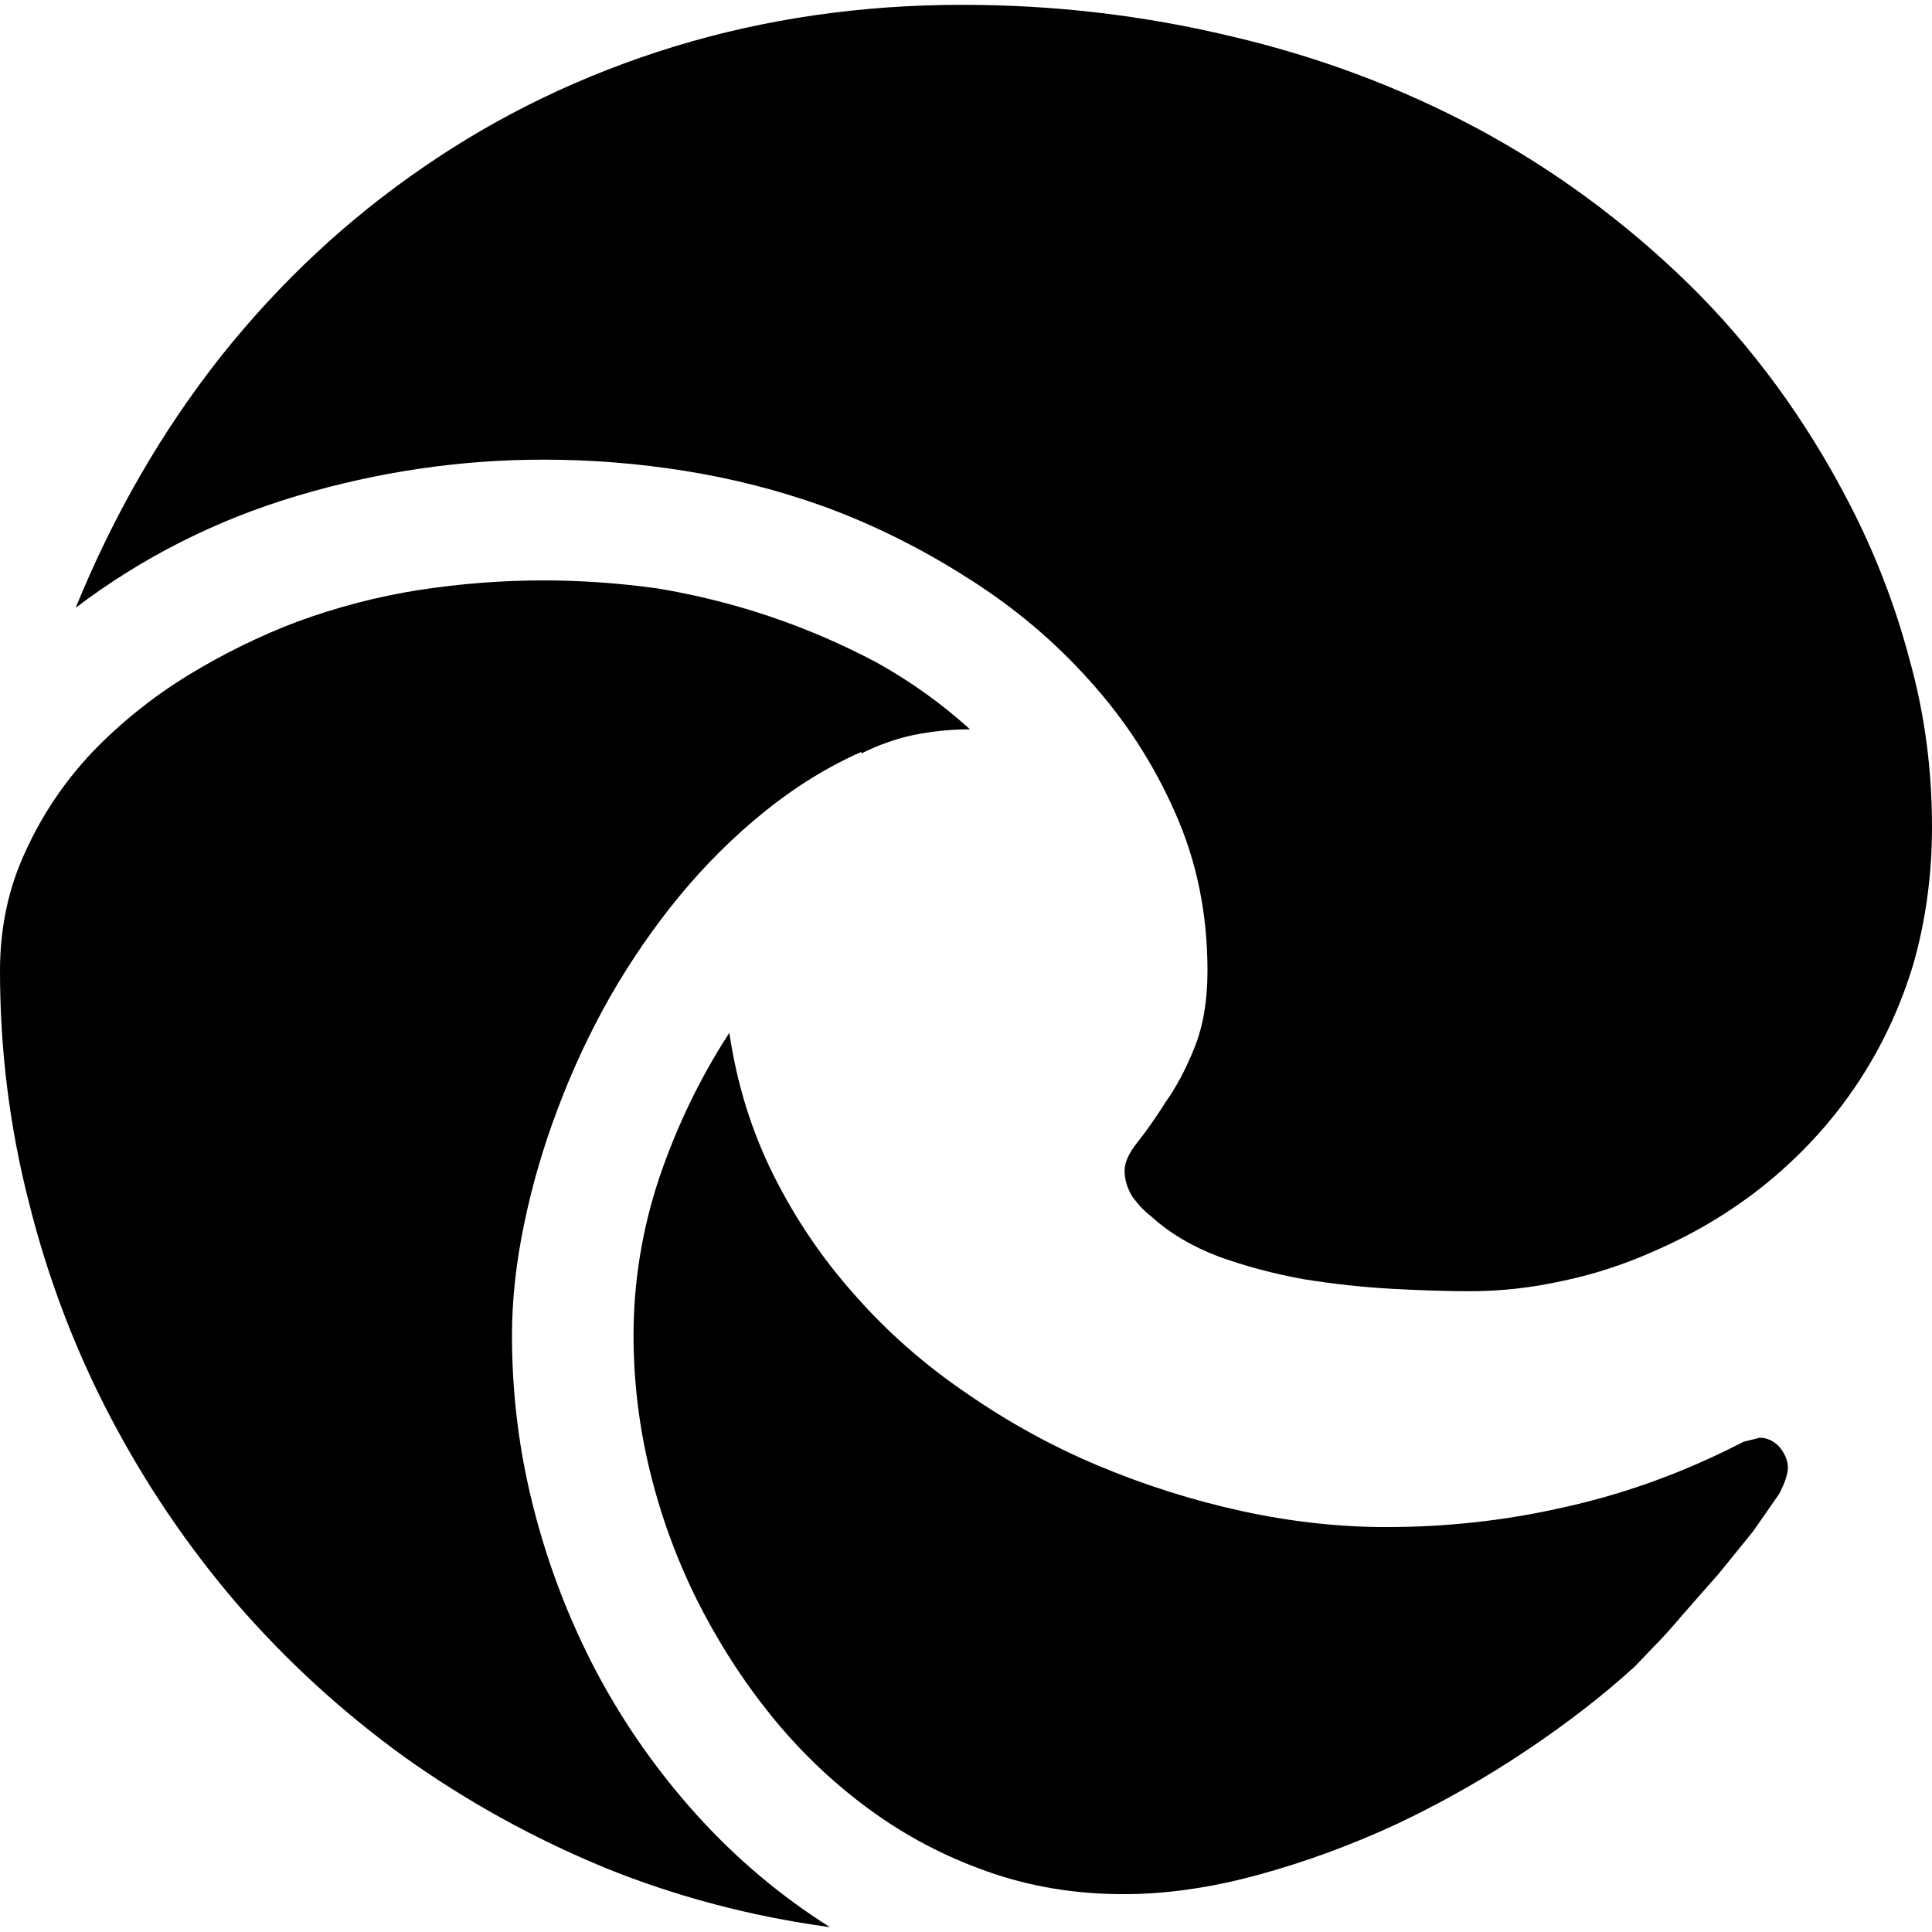
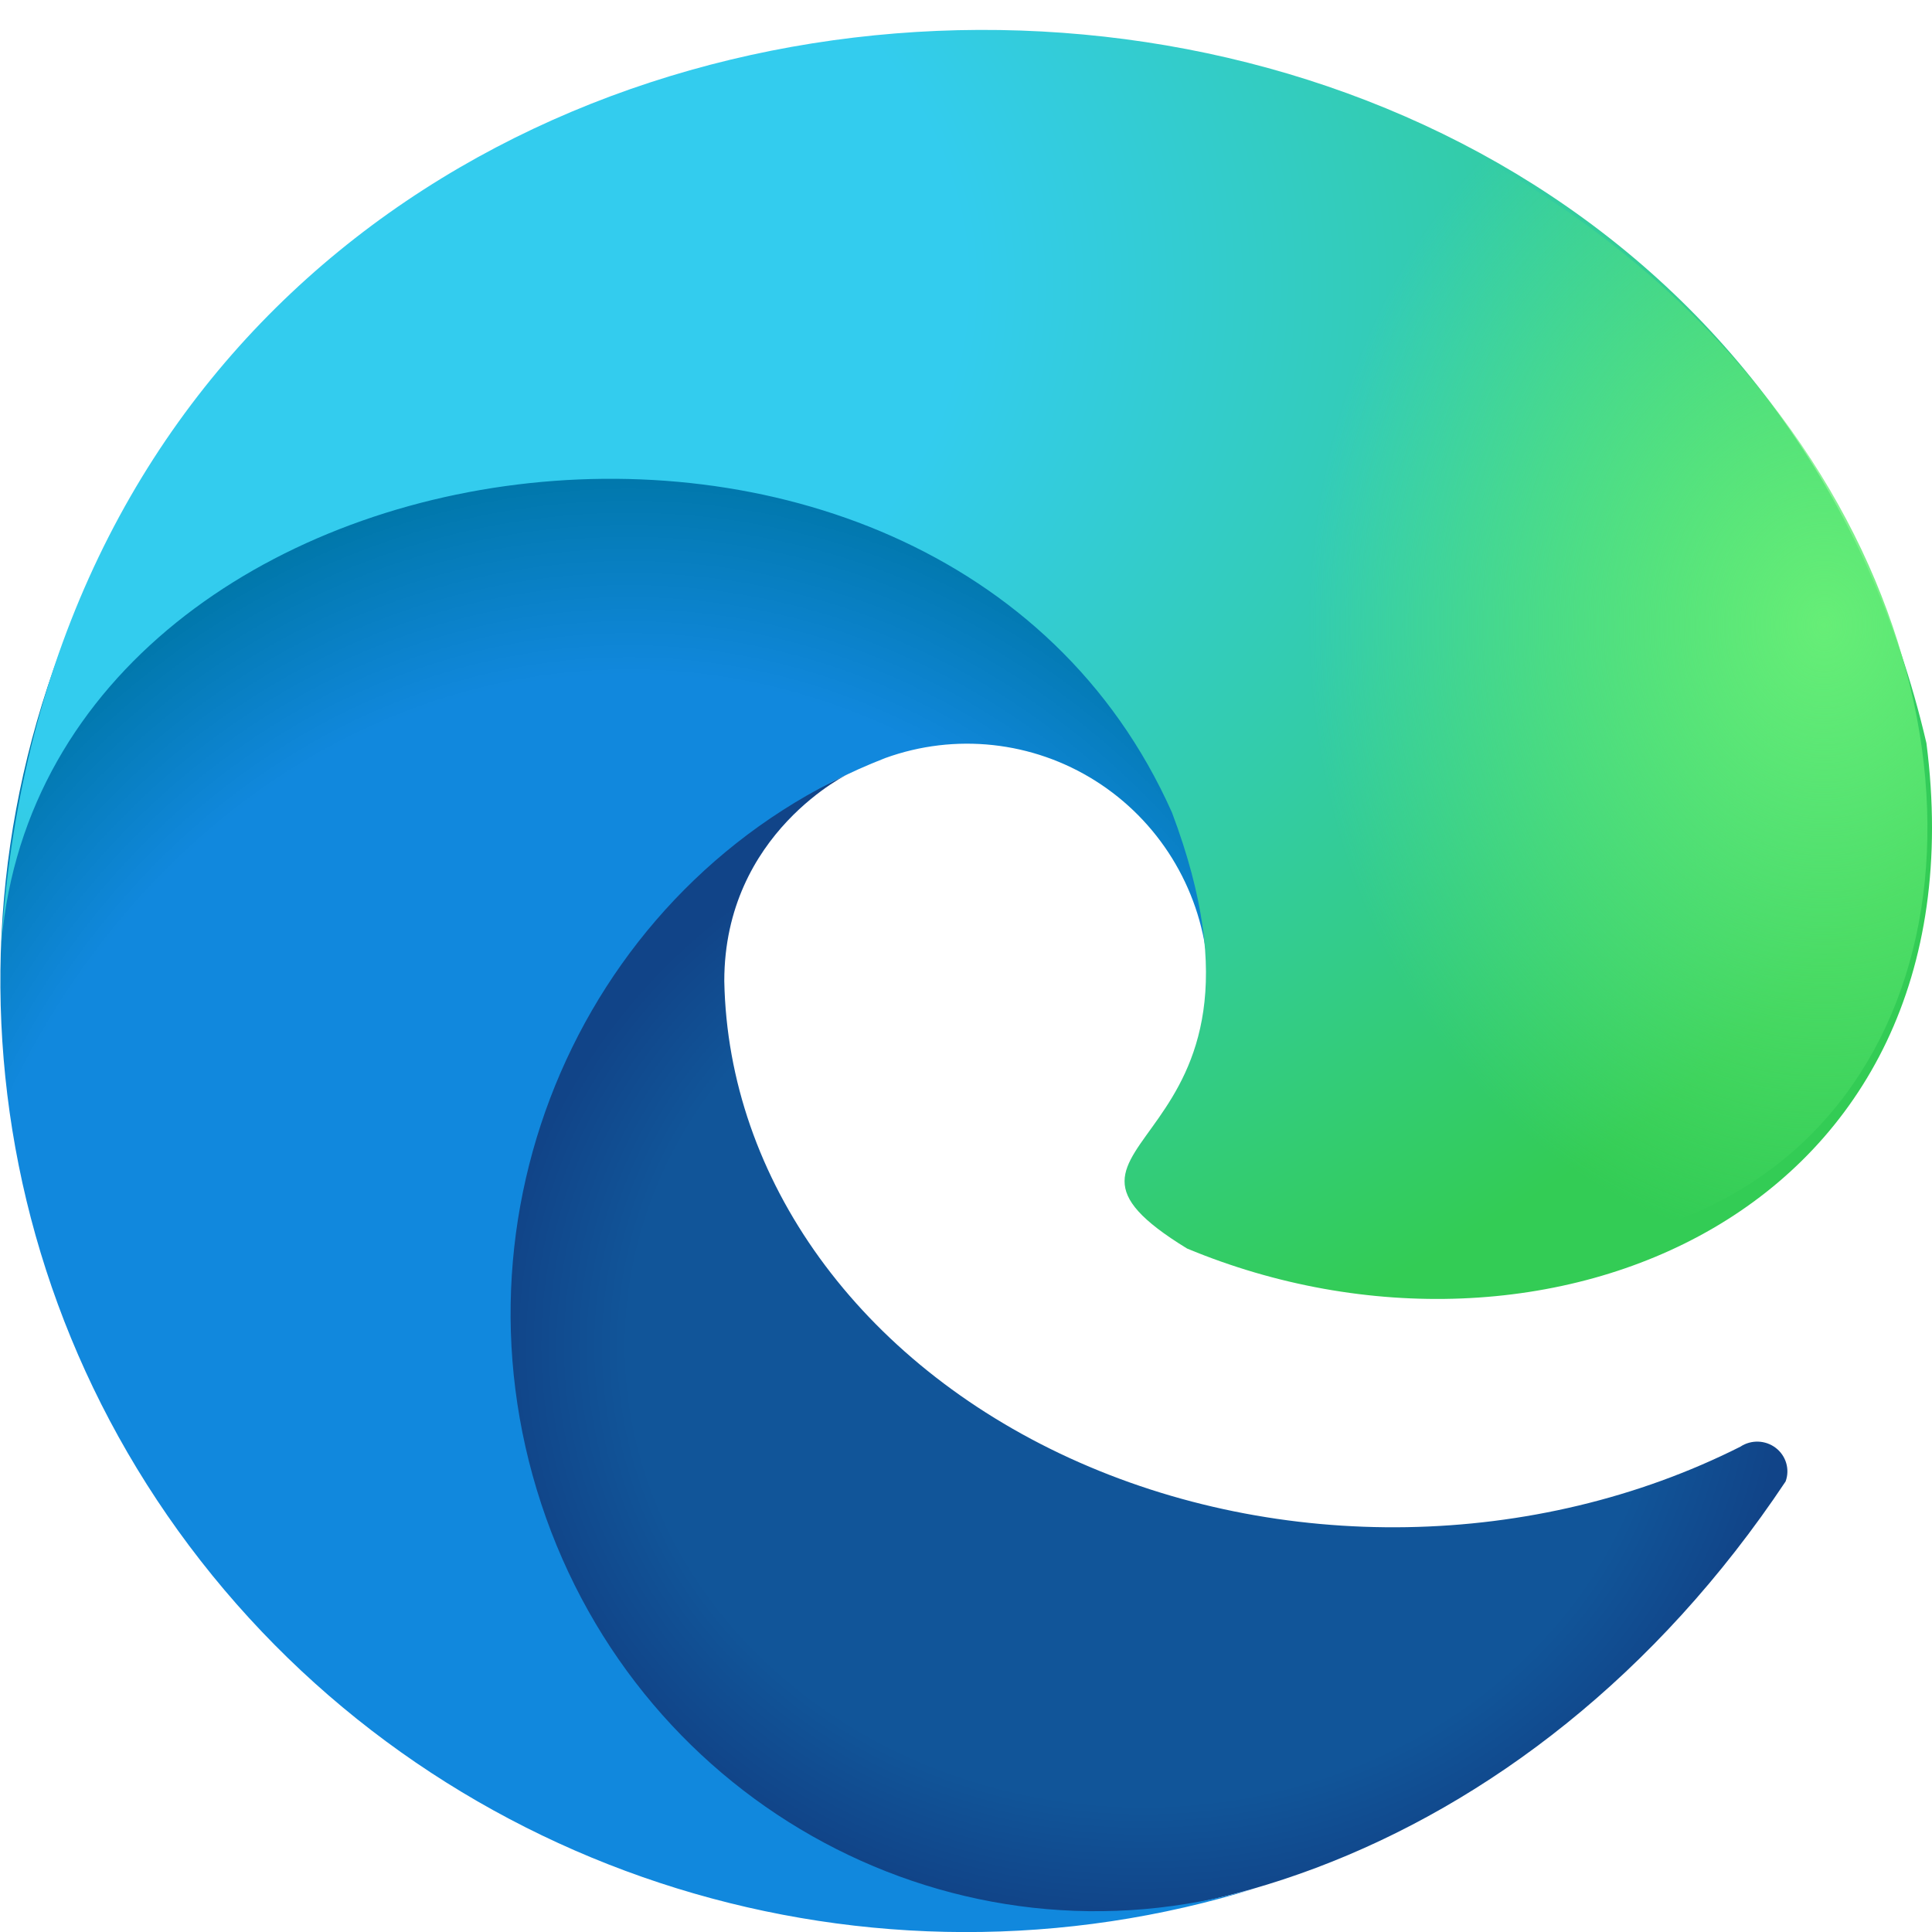
- <svg xmlns="http://www.w3.org/2000/svg" role="img" viewBox="0 0 24 24">
-   <path d="M21.86 17.86q.14 0 .25.12.1.13.1.25t-.11.33l-.32.46-.43.53-.44.5q-.21.25-.38.42l-.22.23q-.58.53-1.34 1.04-.76.51-1.6.91-.86.4-1.74.64t-1.67.24q-.9 0-1.69-.28-.8-.28-1.48-.78-.68-.5-1.22-1.17-.53-.66-.92-1.44-.38-.77-.58-1.6-.2-.83-.2-1.67 0-1 .32-1.96.33-.97.87-1.8.14.95.55 1.77.41.82 1.02 1.5.6.68 1.38 1.21.78.54 1.64.9.86.36 1.77.56.92.2 1.8.2 1.12 0 2.18-.24 1.06-.23 2.06-.72l.2-.1.2-.05zm-15.5-1.27q0 1.1.27 2.15.27 1.06.78 2.03.51.96 1.24 1.77.74.82 1.66 1.4-1.47-.2-2.8-.74-1.33-.55-2.48-1.37-1.15-.83-2.08-1.9-.92-1.07-1.58-2.33T.36 14.94Q0 13.54 0 12.06q0-.81.32-1.49.31-.68.83-1.23.53-.55 1.2-.96.66-.4 1.35-.66.74-.27 1.5-.39.78-.12 1.55-.12.7 0 1.42.1.72.12 1.4.35.68.23 1.32.57.63.35 1.16.83-.35 0-.7.07-.33.07-.65.23v-.02q-.63.28-1.2.74-.57.46-1.05 1.04-.48.58-.87 1.26-.38.67-.65 1.39-.27.71-.42 1.44-.15.72-.15 1.38zM11.96.06q1.7 0 3.33.39 1.63.38 3.07 1.15 1.43.77 2.62 1.93 1.18 1.16 1.98 2.7.49.94.76 1.96.28 1 .28 2.08 0 .89-.23 1.7-.24.8-.69 1.48-.45.68-1.1 1.22-.64.53-1.45.88-.54.24-1.11.36-.58.13-1.16.13-.42 0-.97-.03-.54-.03-1.1-.12-.55-.1-1.05-.28-.5-.19-.84-.5-.12-.09-.23-.24-.1-.16-.1-.33 0-.15.16-.35.16-.2.35-.5.2-.28.36-.68.16-.4.16-.95 0-1.06-.4-1.96-.4-.91-1.06-1.64-.66-.74-1.52-1.28-.86-.55-1.79-.89-.84-.3-1.72-.44-.87-.14-1.76-.14-1.55 0-3.06.45T.94 7.55q.71-1.74 1.81-3.13 1.1-1.38 2.52-2.35Q6.68 1.1 8.37.58q1.7-.52 3.58-.52Z" />
+ <svg xmlns="http://www.w3.org/2000/svg" width="64" height="64" aria-label="Edge">
+   <radialGradient id="a" cx="276.913" cy="346.817" r="121.663" fx="276.913" fy="346.817" gradientTransform="matrix(.1753 0 0 .156 -10.664 -9.52)" gradientUnits="userSpaceOnUse">
+     <stop offset=".8" stop-color="#159" />
+     <stop offset="1" stop-color="#148" />
+   </radialGradient>
+   <radialGradient id="b" cx="205.352" cy="330.898" r="190.057" fx="205.352" fy="330.898" gradientTransform="matrix(.15338 0 0 .1783 -10.664 -9.52)" gradientUnits="userSpaceOnUse">
+     <stop offset=".8" stop-color="#18d" />
+     <stop offset="1" stop-color="#07a" />
+   </radialGradient>
+   <radialGradient id="c" cx="83.629" cy="141.15" r="313.665" fx="83.629" fy="141.15" gradientTransform="matrix(.20404 0 0 .13403 -10.664 -9.52)" gradientUnits="userSpaceOnUse">
+     <stop offset=".4" stop-color="#3ce" />
+     <stop offset="1" stop-color="#3c5" />
+   </radialGradient>
+   <radialGradient id="d" cx="473.163" cy="166.08" r="113.777" fx="473.163" fy="166.08" gradientTransform="matrix(.15025 0 0 .182 -10.664 -9.52)" gradientUnits="userSpaceOnUse">
+     <stop offset="0" stop-color="#6e7" />
+     <stop offset="1" stop-color="#6e7" stop-opacity="0" />
+   </radialGradient>
+   <path fill="url(#a)" d="M28.159 25.603s-4.166 1.97-4.166 6.894a22.16 18.382 0 0 0 33.658 15.427 1 .985 0 0 1 1.5 1.15C41.987 74.84 4.331 64.993 20.493 29.377" style="fill:url(#a);stroke-width:.165" />
+   <path fill="url(#b)" d="M39.322 15.592H5a31.991 31.512 0 0 0 36.656 46.94 19.745 19.327 86.587 0 1-12.33-37.421 7.998 8.042 0 0 1 10.664 6.73" style="fill:url(#b);stroke-width:.165" />
+   <path fill="url(#c)" d="M0 32.004c.666-18.053 30.991-22.649 38.823-5.088 4.332 11.489-5.666 10.668.5 14.443 11.83 4.924 26.492-1.149 24.493-16.74C55.984-9.027 1.833-6.893 0 32.004" style="fill:url(#c);stroke-width:.165" />
+   <path fill="url(#d)" d="M29.658 0c41.822 2.298 43.655 47.596 14.33 40.703" style="fill:url(#d);stroke-width:.165" />
</svg>
